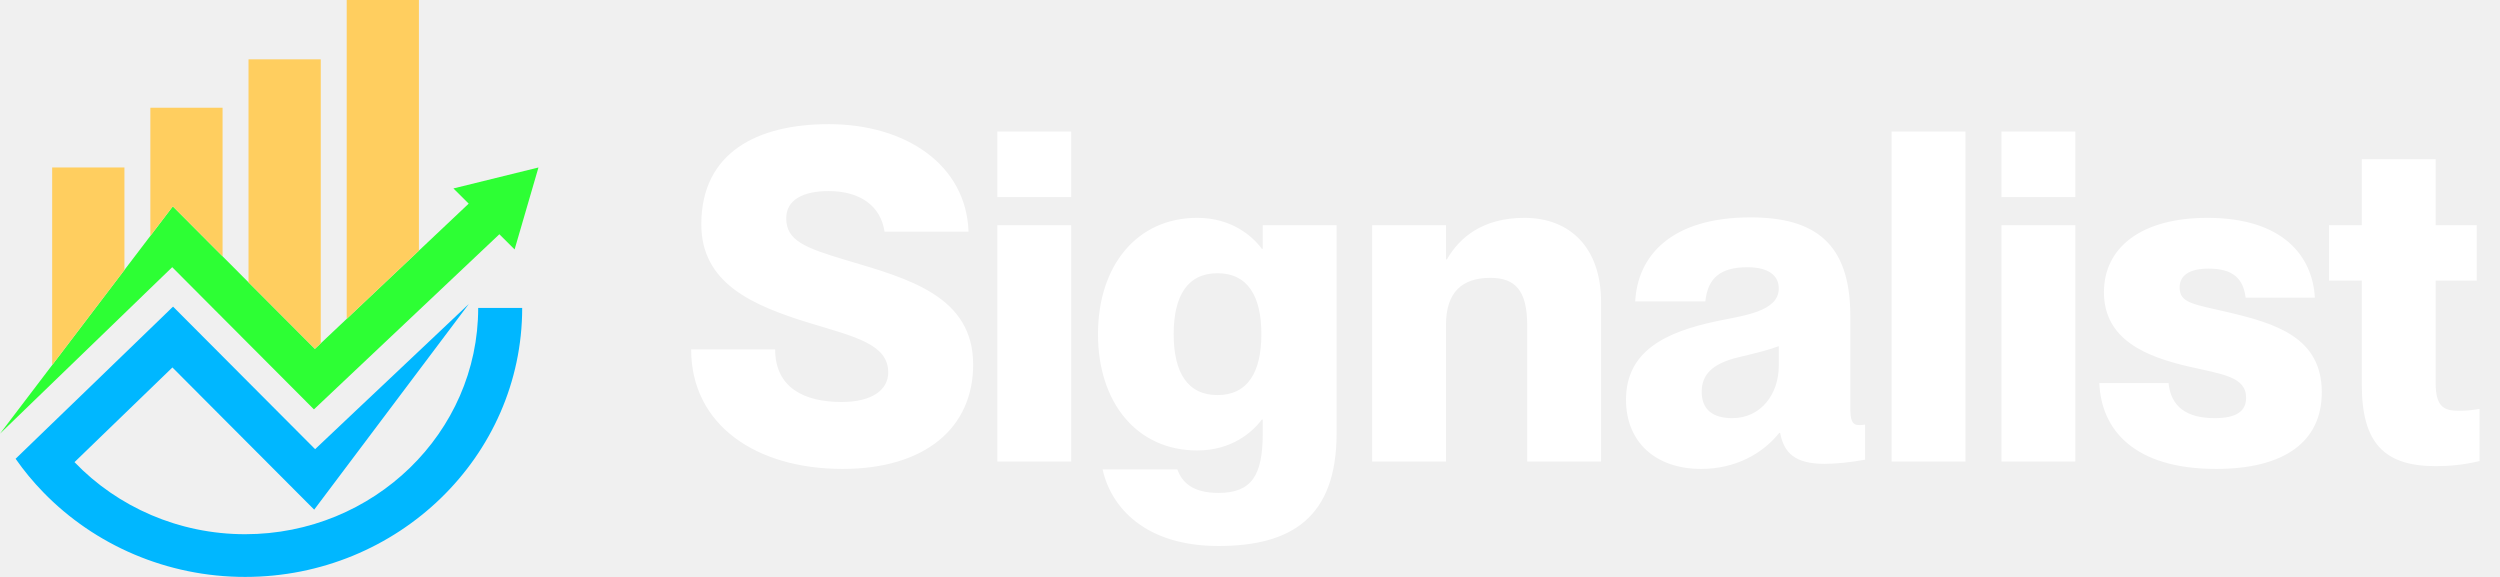
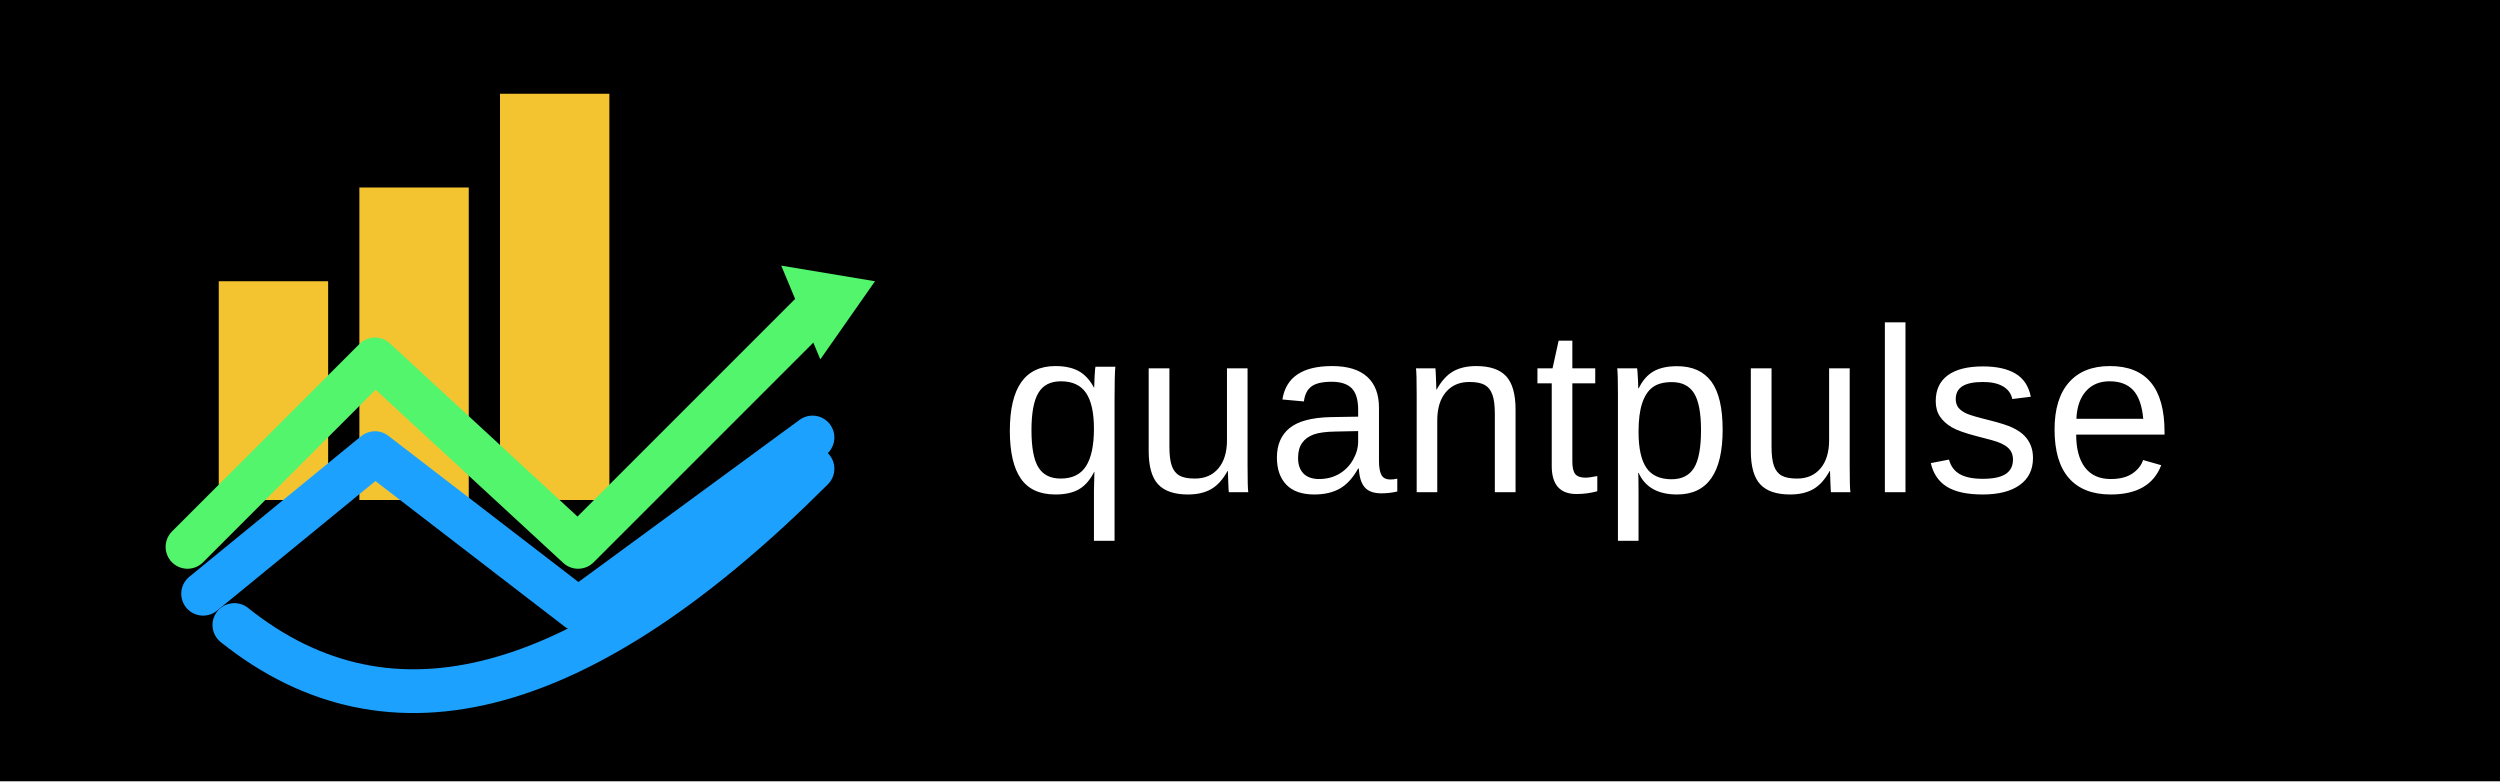
- <svg xmlns="http://www.w3.org/2000/svg" width="130" height="30" viewBox="0 0 130 30" fill="none">
-   <path d="M28 8.709L26.759 12.971L25.967 12.181L21.784 16.132L18.781 18.968L16.325 21.287L14.013 18.968L12.923 17.875L11.574 16.521L11.169 16.116L8.955 13.893L8.104 14.715L7.819 14.99L6.47 16.296L5.117 17.604L3.724 18.95L3.705 18.968L1.711 20.895L0 22.55L2.724 18.968L6.47 14.039L7.819 12.266L8.986 10.73L11.574 13.328L12.68 14.439L12.923 14.681L16.375 18.142L16.68 17.853L18.029 16.58L18.628 16.014L20.372 14.366L21.784 13.033L24.372 10.589L23.578 9.799L28 8.709Z" fill="#2DFF34" />
-   <path d="M6.47 8.709V14.039L2.724 18.968H2.713V8.709H6.47Z" fill="#FFCE5F" />
-   <path d="M27.154 16.014C27.154 23.726 20.692 30 12.745 30C8.69 30 4.918 28.346 2.252 25.599C1.726 25.059 1.244 24.477 0.811 23.856L2.467 22.256L5.13 19.686L5.871 18.968L6.47 18.39L7.819 17.085L8.117 16.797L8.821 16.116L8.934 16.003L8.936 16.005L8.999 15.945L11.574 18.528L12.693 19.652L16.386 23.357L18.639 21.227L20.385 19.58L21.032 18.968L21.784 18.258L24.383 15.802L16.338 26.502L11.18 21.33L8.966 19.108L8.117 19.928L5.13 22.816L3.874 24.031C6.119 26.37 9.311 27.779 12.745 27.779C19.429 27.779 24.866 22.502 24.866 16.014H27.154V16.014Z" fill="#00B7FF" />
-   <path d="M11.574 5.603V13.328L8.986 10.73L7.819 12.266V5.603H11.574Z" fill="#FFCE5F" />
-   <path d="M16.68 3.086V17.853L16.375 18.142L12.923 14.682V3.086H16.68Z" fill="#FFCE5F" />
-   <path d="M21.784 0V13.033L20.372 14.366L18.628 16.014L18.029 16.58V0H21.784Z" fill="#FFCE5F" />
-   <path d="M43.812 24.384C39.324 24.384 35.94 22.104 35.94 18.168H40.308C40.308 20.16 41.82 20.904 43.764 20.904C45.372 20.904 46.188 20.256 46.188 19.368C46.188 17.904 44.484 17.52 42.108 16.8C39.132 15.888 36.468 14.736 36.468 11.664C36.468 7.92 39.396 6.456 43.092 6.456C47.1 6.456 50.244 8.568 50.364 12.048H45.996C45.804 10.728 44.748 9.936 43.092 9.936C41.796 9.936 40.884 10.368 40.884 11.352C40.884 12.504 41.844 12.888 44.028 13.536C47.268 14.496 50.604 15.408 50.604 18.96C50.604 22.248 48.108 24.384 43.812 24.384ZM55.702 10.248H51.862V6.84H55.702V10.248ZM55.702 24H51.862V11.712H55.702V24ZM65.663 12.936V11.712H69.503V22.536C69.503 26.928 67.127 28.392 63.359 28.392C59.543 28.392 57.767 26.376 57.335 24.408H61.223C61.463 25.08 62.015 25.632 63.359 25.632C65.087 25.632 65.663 24.72 65.663 22.536V21.816H65.615C65.135 22.464 64.055 23.424 62.255 23.424C59.111 23.424 57.095 20.928 57.095 17.376C57.095 13.824 59.111 11.328 62.255 11.328C64.055 11.328 65.135 12.288 65.615 12.936H65.663ZM63.311 20.544C64.871 20.544 65.591 19.368 65.591 17.376C65.591 15.384 64.871 14.208 63.311 14.208C61.751 14.208 61.031 15.384 61.031 17.376C61.031 19.368 61.751 20.544 63.311 20.544ZM79.271 11.328C81.647 11.328 83.255 12.888 83.255 15.696V24H79.415V16.92C79.415 15.072 78.767 14.448 77.495 14.448C76.031 14.448 75.191 15.192 75.191 16.896V24H71.351V11.712H75.191V13.488H75.239C75.887 12.36 77.087 11.328 79.271 11.328ZM88.464 24.384C86.064 24.384 84.552 22.968 84.552 20.784C84.552 18.24 86.64 17.256 89.256 16.704C90.6 16.416 92.496 16.224 92.496 15C92.496 14.328 91.968 13.896 90.864 13.896C89.448 13.896 88.8 14.472 88.68 15.672H85.032C85.152 13.32 86.88 11.304 91.032 11.304C94.368 11.304 96.216 12.648 96.216 16.416V21.168C96.216 21.816 96.288 22.104 96.672 22.104C96.768 22.104 96.84 22.104 96.984 22.08V23.904C96.216 24.048 95.424 24.12 94.872 24.12C93.336 24.12 92.76 23.544 92.568 22.512H92.52C91.656 23.592 90.24 24.384 88.464 24.384ZM90.072 21.744C91.608 21.744 92.496 20.448 92.496 19.032V18C91.992 18.192 91.416 18.336 90.408 18.576C88.992 18.912 88.488 19.512 88.488 20.376C88.488 21.312 89.088 21.744 90.072 21.744ZM102.203 24H98.363V6.84H102.203V24ZM107.916 10.248H104.076V6.84H107.916V10.248ZM107.916 24H104.076V11.712H107.916V24ZM115.237 24.384C110.941 24.384 109.261 22.32 109.165 19.92H112.765C112.885 21.144 113.701 21.744 115.165 21.744C116.293 21.744 116.797 21.384 116.797 20.688C116.797 19.584 115.573 19.464 113.797 19.056C111.637 18.552 109.405 17.688 109.405 15.192C109.405 12.888 111.325 11.328 114.781 11.328C118.717 11.328 120.253 13.32 120.373 15.48H116.773C116.653 14.496 116.125 13.968 114.853 13.968C113.797 13.968 113.341 14.352 113.341 14.952C113.341 15.768 114.061 15.816 115.909 16.248C118.333 16.824 120.733 17.544 120.733 20.4C120.733 22.968 118.789 24.384 115.237 24.384ZM127.902 21.36C128.262 21.36 128.478 21.336 128.934 21.264V23.976C128.118 24.168 127.422 24.24 126.654 24.24C123.966 24.24 122.814 23.016 122.814 20.016V14.592H121.11V11.712H122.814V8.28H126.654V11.712H128.79V14.592H126.654V19.92C126.654 21.24 127.158 21.36 127.902 21.36Z" fill="white" />
+ <svg xmlns="http://www.w3.org/2000/svg" width="1600" height="500" viewBox="0 0 1600 500" fill="none">
+   <rect width="1600" height="500" fill="black" />
+   <rect x="140" y="180" width="70" height="140" fill="#F4C430" />
+   <rect x="230" y="120" width="70" height="200" fill="#F4C430" />
+   <rect x="320" y="60" width="70" height="260" fill="#F4C430" />
+   <path d="M120 350 L240 230 L370 350 L520 200" stroke="#53F56C" stroke-width="28" fill="none" stroke-linecap="round" stroke-linejoin="round" />
+   <polygon points="500,170 560,180 525,230" fill="#53F56C" />
+   <path d="M130 380 L240 290 L370 390 L520 280" stroke="#1DA1FF" stroke-width="28" fill="none" stroke-linecap="round" stroke-linejoin="round" />
+   <path d="M150 400 Q300 520 520 300" stroke="#1DA1FF" stroke-width="28" fill="none" stroke-linecap="round" />
+   <text x="640" y="315" font-family="Arial, Helvetica, sans-serif" font-size="150" fill="white" font-weight="500" letter-spacing="2">
+     quantpulse
+   </text>
</svg>
